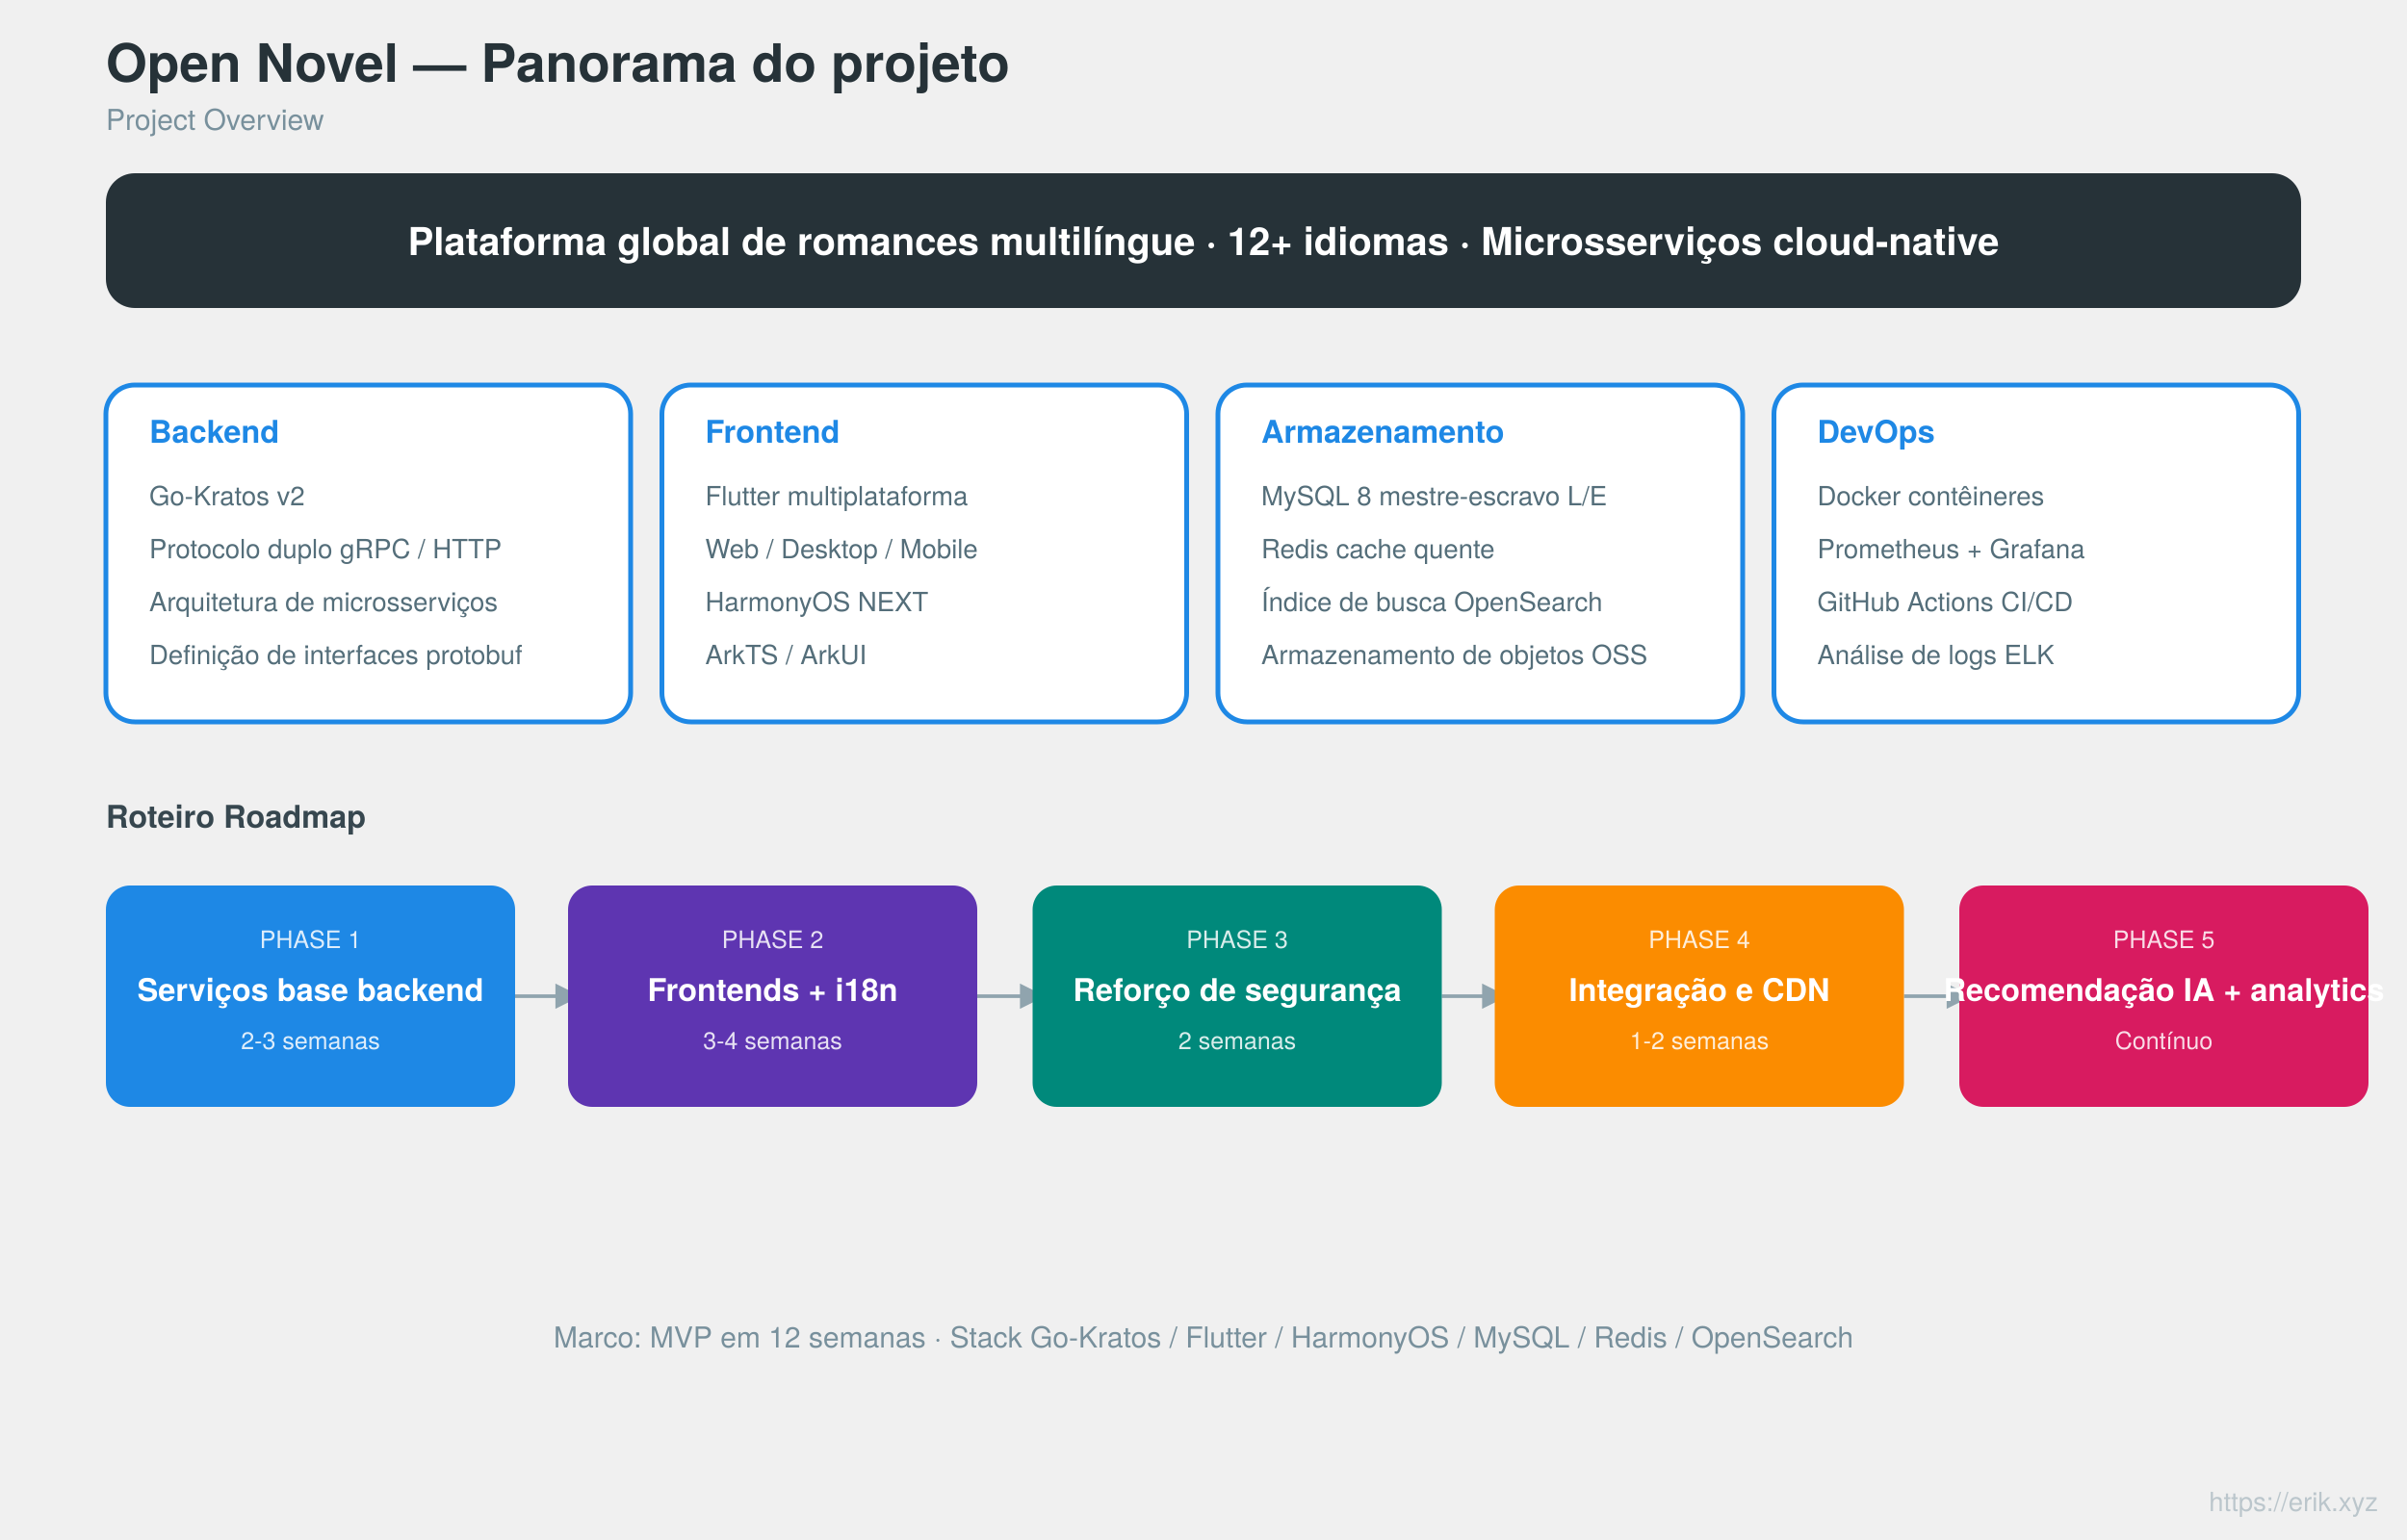
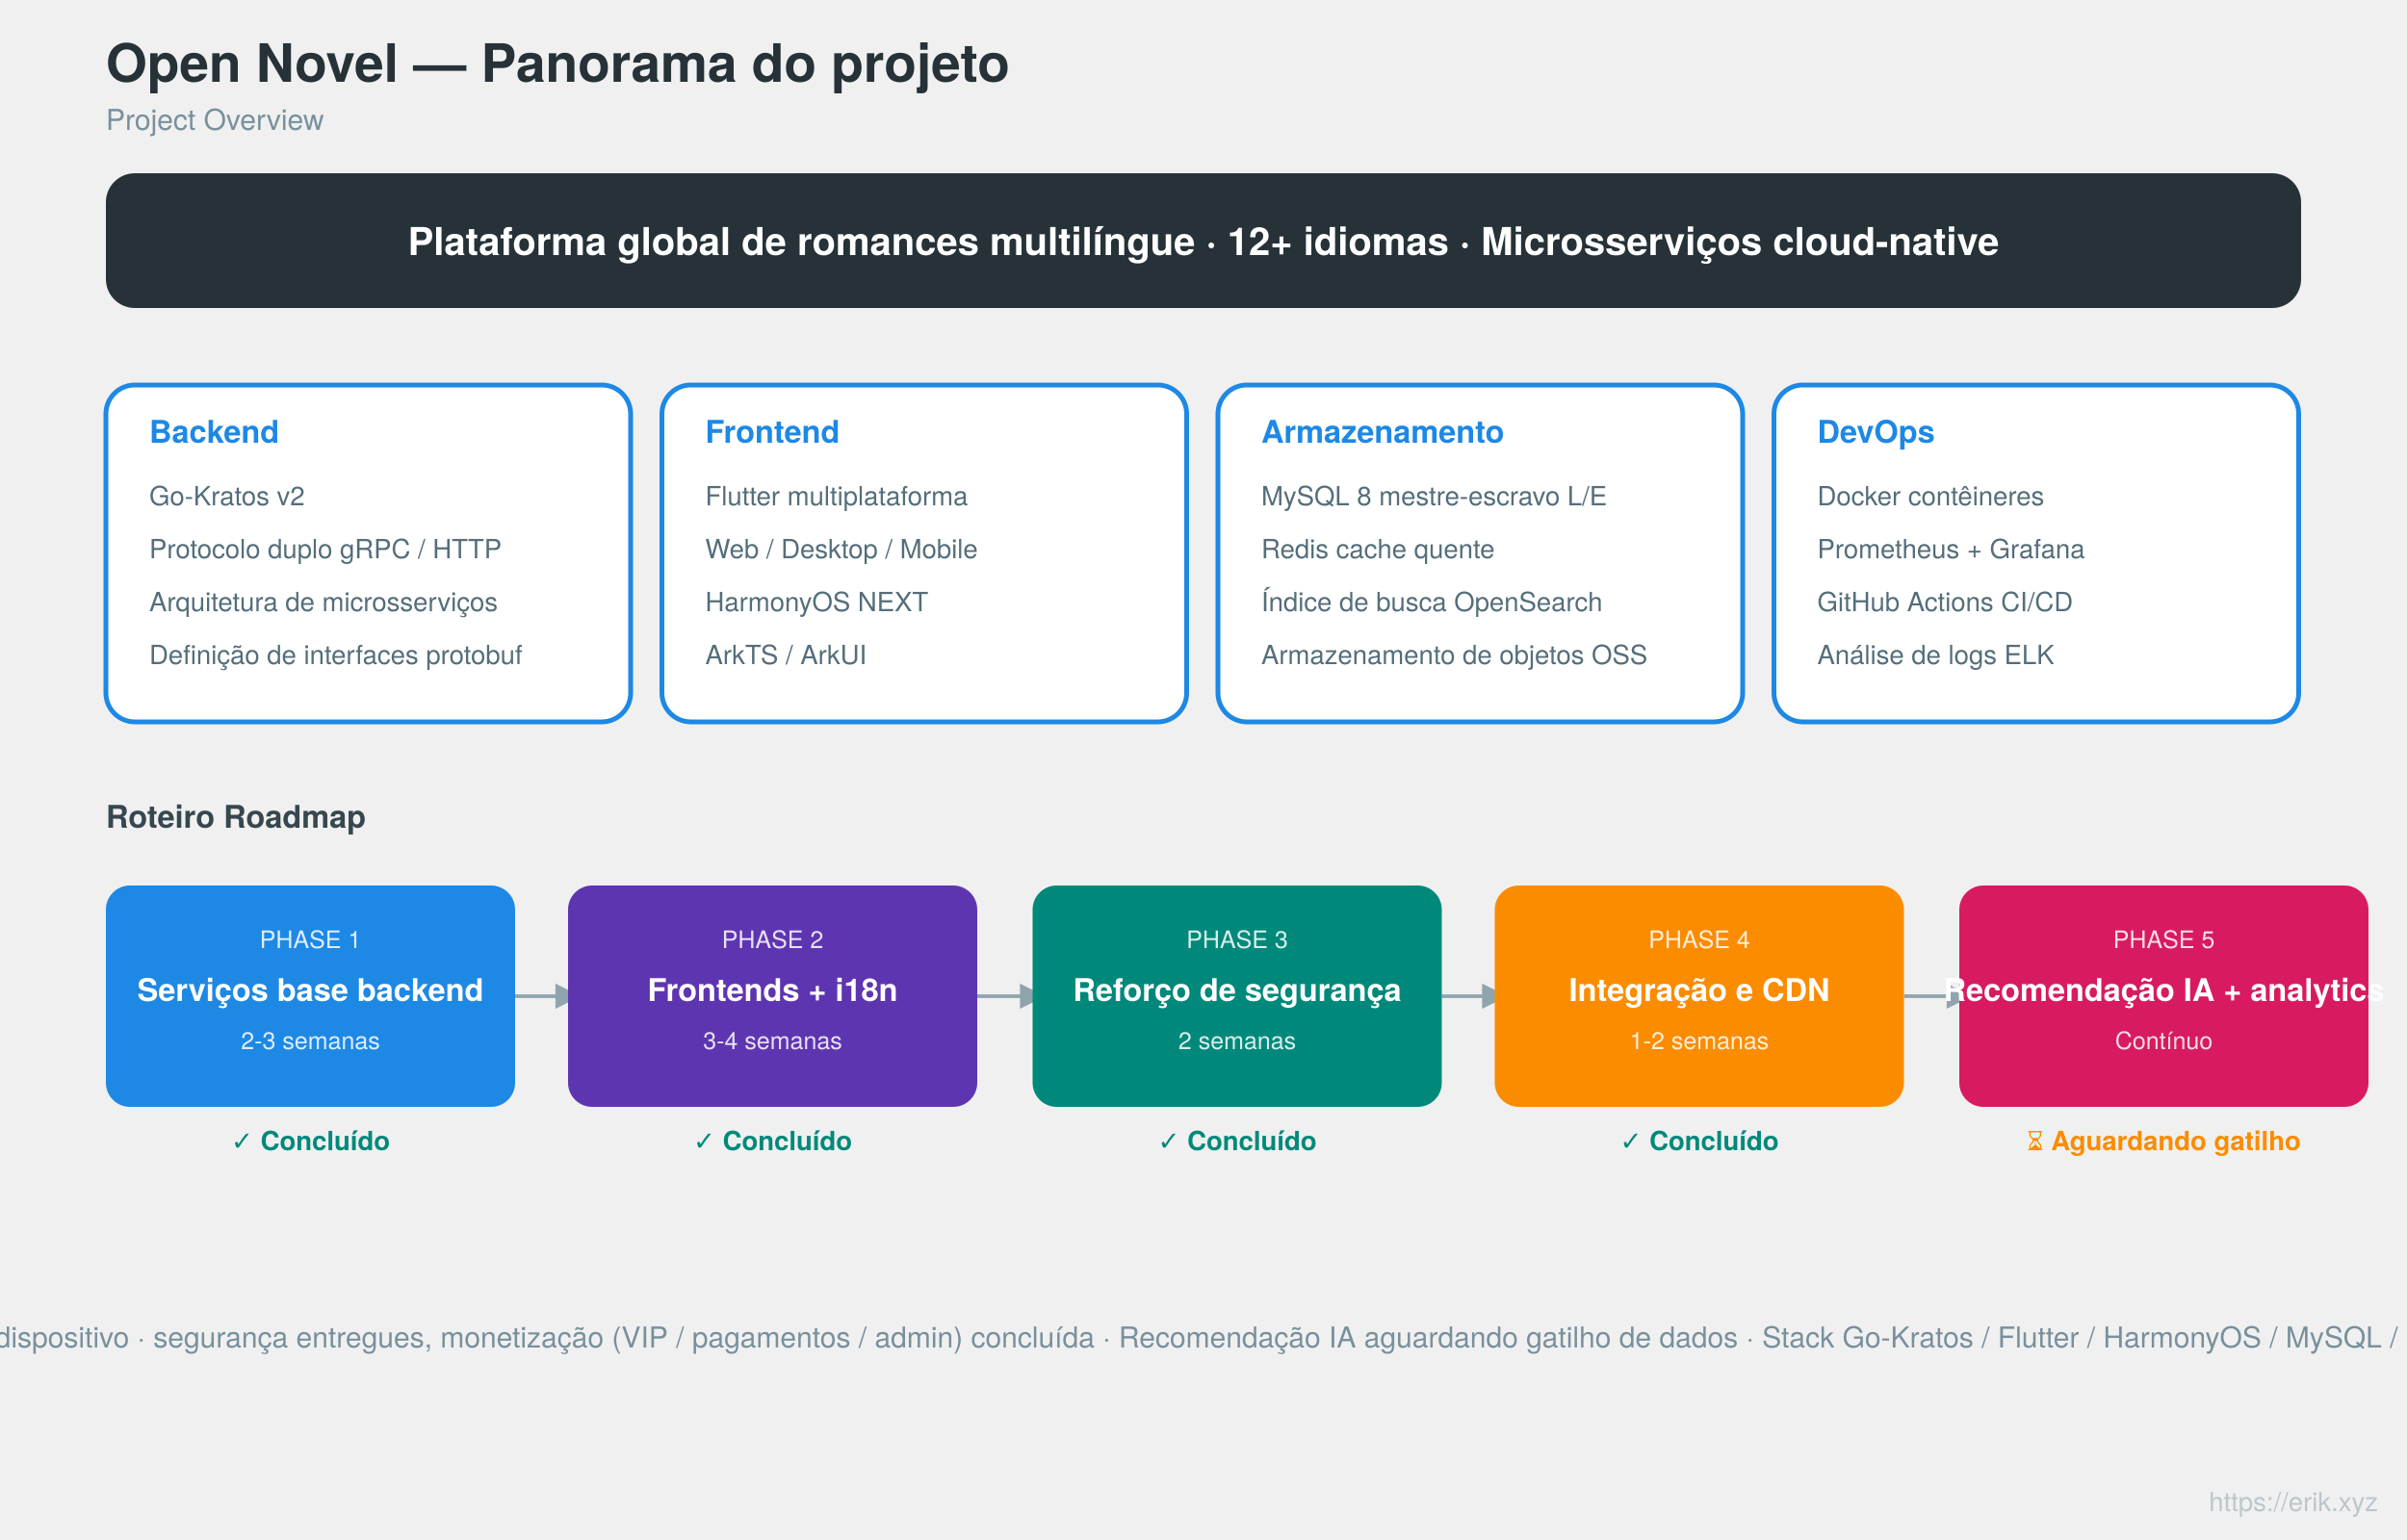
<svg xmlns="http://www.w3.org/2000/svg" width="1000" height="640" viewBox="0 0 1000 640" font-family="'PingFang SC','Microsoft YaHei','Helvetica Neue',sans-serif">
  <defs>
    <marker id="arrow" viewBox="0 0 10 10" refX="5" refY="5" markerWidth="7" markerHeight="7" orient="auto-start-reverse">
      <path d="M 0 0 L 10 5 L 0 10 z" fill="#90a4ae" />
    </marker>
  </defs>
  <text x="44" y="34" font-size="22" font-weight="700" fill="#263238">Open Novel — Panorama do projeto</text>
  <text x="44" y="54" font-size="12" fill="#78909c">Project Overview</text>
  <rect x="44" y="72" width="912" height="56" rx="12" fill="#263238" />
  <text x="500" y="106" font-size="16" font-weight="600" fill="#ffffff" text-anchor="middle">Plataforma global de romances multilíngue · 12+ idiomas · Microsserviços cloud-native</text>
  <g>
    <rect x="44" y="160" width="218" height="140" rx="12" fill="#ffffff" stroke="#1e88e5" stroke-width="2" />
    <text x="62" y="184" font-size="13" font-weight="700" fill="#1e88e5">Backend</text>
    <text x="62" y="210" font-size="11" fill="#546e7a">Go-Kratos v2</text>
    <text x="62" y="232" font-size="11" fill="#546e7a">Protocolo duplo gRPC / HTTP</text>
    <text x="62" y="254" font-size="11" fill="#546e7a">Arquitetura de microsserviços</text>
    <text x="62" y="276" font-size="11" fill="#546e7a">Definição de interfaces protobuf</text>
  </g>
  <g>
    <rect x="275" y="160" width="218" height="140" rx="12" fill="#ffffff" stroke="#1e88e5" stroke-width="2" />
    <text x="293" y="184" font-size="13" font-weight="700" fill="#1e88e5">Frontend</text>
    <text x="293" y="210" font-size="11" fill="#546e7a">Flutter multiplataforma</text>
    <text x="293" y="232" font-size="11" fill="#546e7a">Web / Desktop / Mobile</text>
    <text x="293" y="254" font-size="11" fill="#546e7a">HarmonyOS NEXT</text>
    <text x="293" y="276" font-size="11" fill="#546e7a">ArkTS / ArkUI</text>
  </g>
  <g>
    <rect x="506" y="160" width="218" height="140" rx="12" fill="#ffffff" stroke="#1e88e5" stroke-width="2" />
    <text x="524" y="184" font-size="13" font-weight="700" fill="#1e88e5">Armazenamento</text>
    <text x="524" y="210" font-size="11" fill="#546e7a">MySQL 8 mestre-escravo L/E</text>
    <text x="524" y="232" font-size="11" fill="#546e7a">Redis cache quente</text>
    <text x="524" y="254" font-size="11" fill="#546e7a">Índice de busca OpenSearch</text>
    <text x="524" y="276" font-size="11" fill="#546e7a">Armazenamento de objetos OSS</text>
  </g>
  <g>
    <rect x="737" y="160" width="218" height="140" rx="12" fill="#ffffff" stroke="#1e88e5" stroke-width="2" />
    <text x="755" y="184" font-size="13" font-weight="700" fill="#1e88e5">DevOps</text>
    <text x="755" y="210" font-size="11" fill="#546e7a">Docker contêineres</text>
    <text x="755" y="232" font-size="11" fill="#546e7a">Prometheus + Grafana</text>
    <text x="755" y="254" font-size="11" fill="#546e7a">GitHub Actions CI/CD</text>
    <text x="755" y="276" font-size="11" fill="#546e7a">Análise de logs ELK</text>
  </g>
  <text x="44" y="344" font-size="13" font-weight="700" fill="#37474f">Roteiro Roadmap</text>
  <line x1="214" y1="414" x2="236" y2="414" stroke="#90a4ae" stroke-width="1.5" marker-end="url(#arrow)" />
  <line x1="406" y1="414" x2="429" y2="414" stroke="#90a4ae" stroke-width="1.5" marker-end="url(#arrow)" />
  <line x1="599" y1="414" x2="621" y2="414" stroke="#90a4ae" stroke-width="1.5" marker-end="url(#arrow)" />
  <line x1="791" y1="414" x2="814" y2="414" stroke="#90a4ae" stroke-width="1.5" marker-end="url(#arrow)" />
  <g>
    <rect x="44" y="368" width="170" height="92" rx="10" fill="#1e88e5" />
    <text x="129" y="394" font-size="10" fill="#ffffff" opacity="0.85" text-anchor="middle">PHASE 1</text>
    <text x="129" y="416" font-size="13" font-weight="600" fill="#ffffff" text-anchor="middle">Serviços base backend</text>
    <text x="129" y="436" font-size="10" fill="#ffffff" opacity="0.85" text-anchor="middle">2-3 semanas</text>
  </g>
  <g>
    <rect x="236" y="368" width="170" height="92" rx="10" fill="#5e35b1" />
    <text x="321" y="394" font-size="10" fill="#ffffff" opacity="0.85" text-anchor="middle">PHASE 2</text>
    <text x="321" y="416" font-size="13" font-weight="600" fill="#ffffff" text-anchor="middle">Frontends + i18n</text>
    <text x="321" y="436" font-size="10" fill="#ffffff" opacity="0.85" text-anchor="middle">3-4 semanas</text>
  </g>
  <g>
    <rect x="429" y="368" width="170" height="92" rx="10" fill="#00897b" />
    <text x="514" y="394" font-size="10" fill="#ffffff" opacity="0.85" text-anchor="middle">PHASE 3</text>
    <text x="514" y="416" font-size="13" font-weight="600" fill="#ffffff" text-anchor="middle">Reforço de segurança</text>
    <text x="514" y="436" font-size="10" fill="#ffffff" opacity="0.85" text-anchor="middle">2 semanas</text>
  </g>
  <g>
    <rect x="621" y="368" width="170" height="92" rx="10" fill="#fb8c00" />
    <text x="706" y="394" font-size="10" fill="#ffffff" opacity="0.85" text-anchor="middle">PHASE 4</text>
    <text x="706" y="416" font-size="13" font-weight="600" fill="#ffffff" text-anchor="middle">Integração e CDN</text>
    <text x="706" y="436" font-size="10" fill="#ffffff" opacity="0.85" text-anchor="middle">1-2 semanas</text>
  </g>
  <g>
    <rect x="814" y="368" width="170" height="92" rx="10" fill="#d81b60" />
    <text x="899" y="394" font-size="10" fill="#ffffff" opacity="0.85" text-anchor="middle">PHASE 5</text>
    <text x="899" y="416" font-size="13" font-weight="600" fill="#ffffff" text-anchor="middle">Recomendação IA + analytics</text>
    <text x="899" y="436" font-size="10" fill="#ffffff" opacity="0.85" text-anchor="middle">Contínuo</text>
  </g>
-   <text x="500" y="560" font-size="12" fill="#78909c" text-anchor="middle">Marco: MVP em 12 semanas · Stack Go-Kratos / Flutter / HarmonyOS / MySQL / Redis / OpenSearch</text>
+   <text x="129" y="478" font-size="11" font-weight="600" fill="#00897b" text-anchor="middle">✓ Concluído</text>
+   <text x="321" y="478" font-size="11" font-weight="600" fill="#00897b" text-anchor="middle">✓ Concluído</text>
+   <text x="514" y="478" font-size="11" font-weight="600" fill="#00897b" text-anchor="middle">✓ Concluído</text>
+   <text x="706" y="478" font-size="11" font-weight="600" fill="#00897b" text-anchor="middle">✓ Concluído</text>
+   <text x="899" y="478" font-size="11" font-weight="600" fill="#fb8c00" text-anchor="middle">⏳ Aguardando gatilho</text>
+   <text x="500" y="560" font-size="12" fill="#78909c" text-anchor="middle">Marco: base · multi-dispositivo · segurança entregues, monetização (VIP / pagamentos / admin) concluída · Recomendação IA aguardando gatilho de dados · Stack Go-Kratos / Flutter / HarmonyOS / MySQL / Redis / OpenSearch</text>
  <text x="988" y="628" font-size="11" fill="#90a4ae" opacity="0.55" text-anchor="end">https://erik.xyz</text>
</svg>
